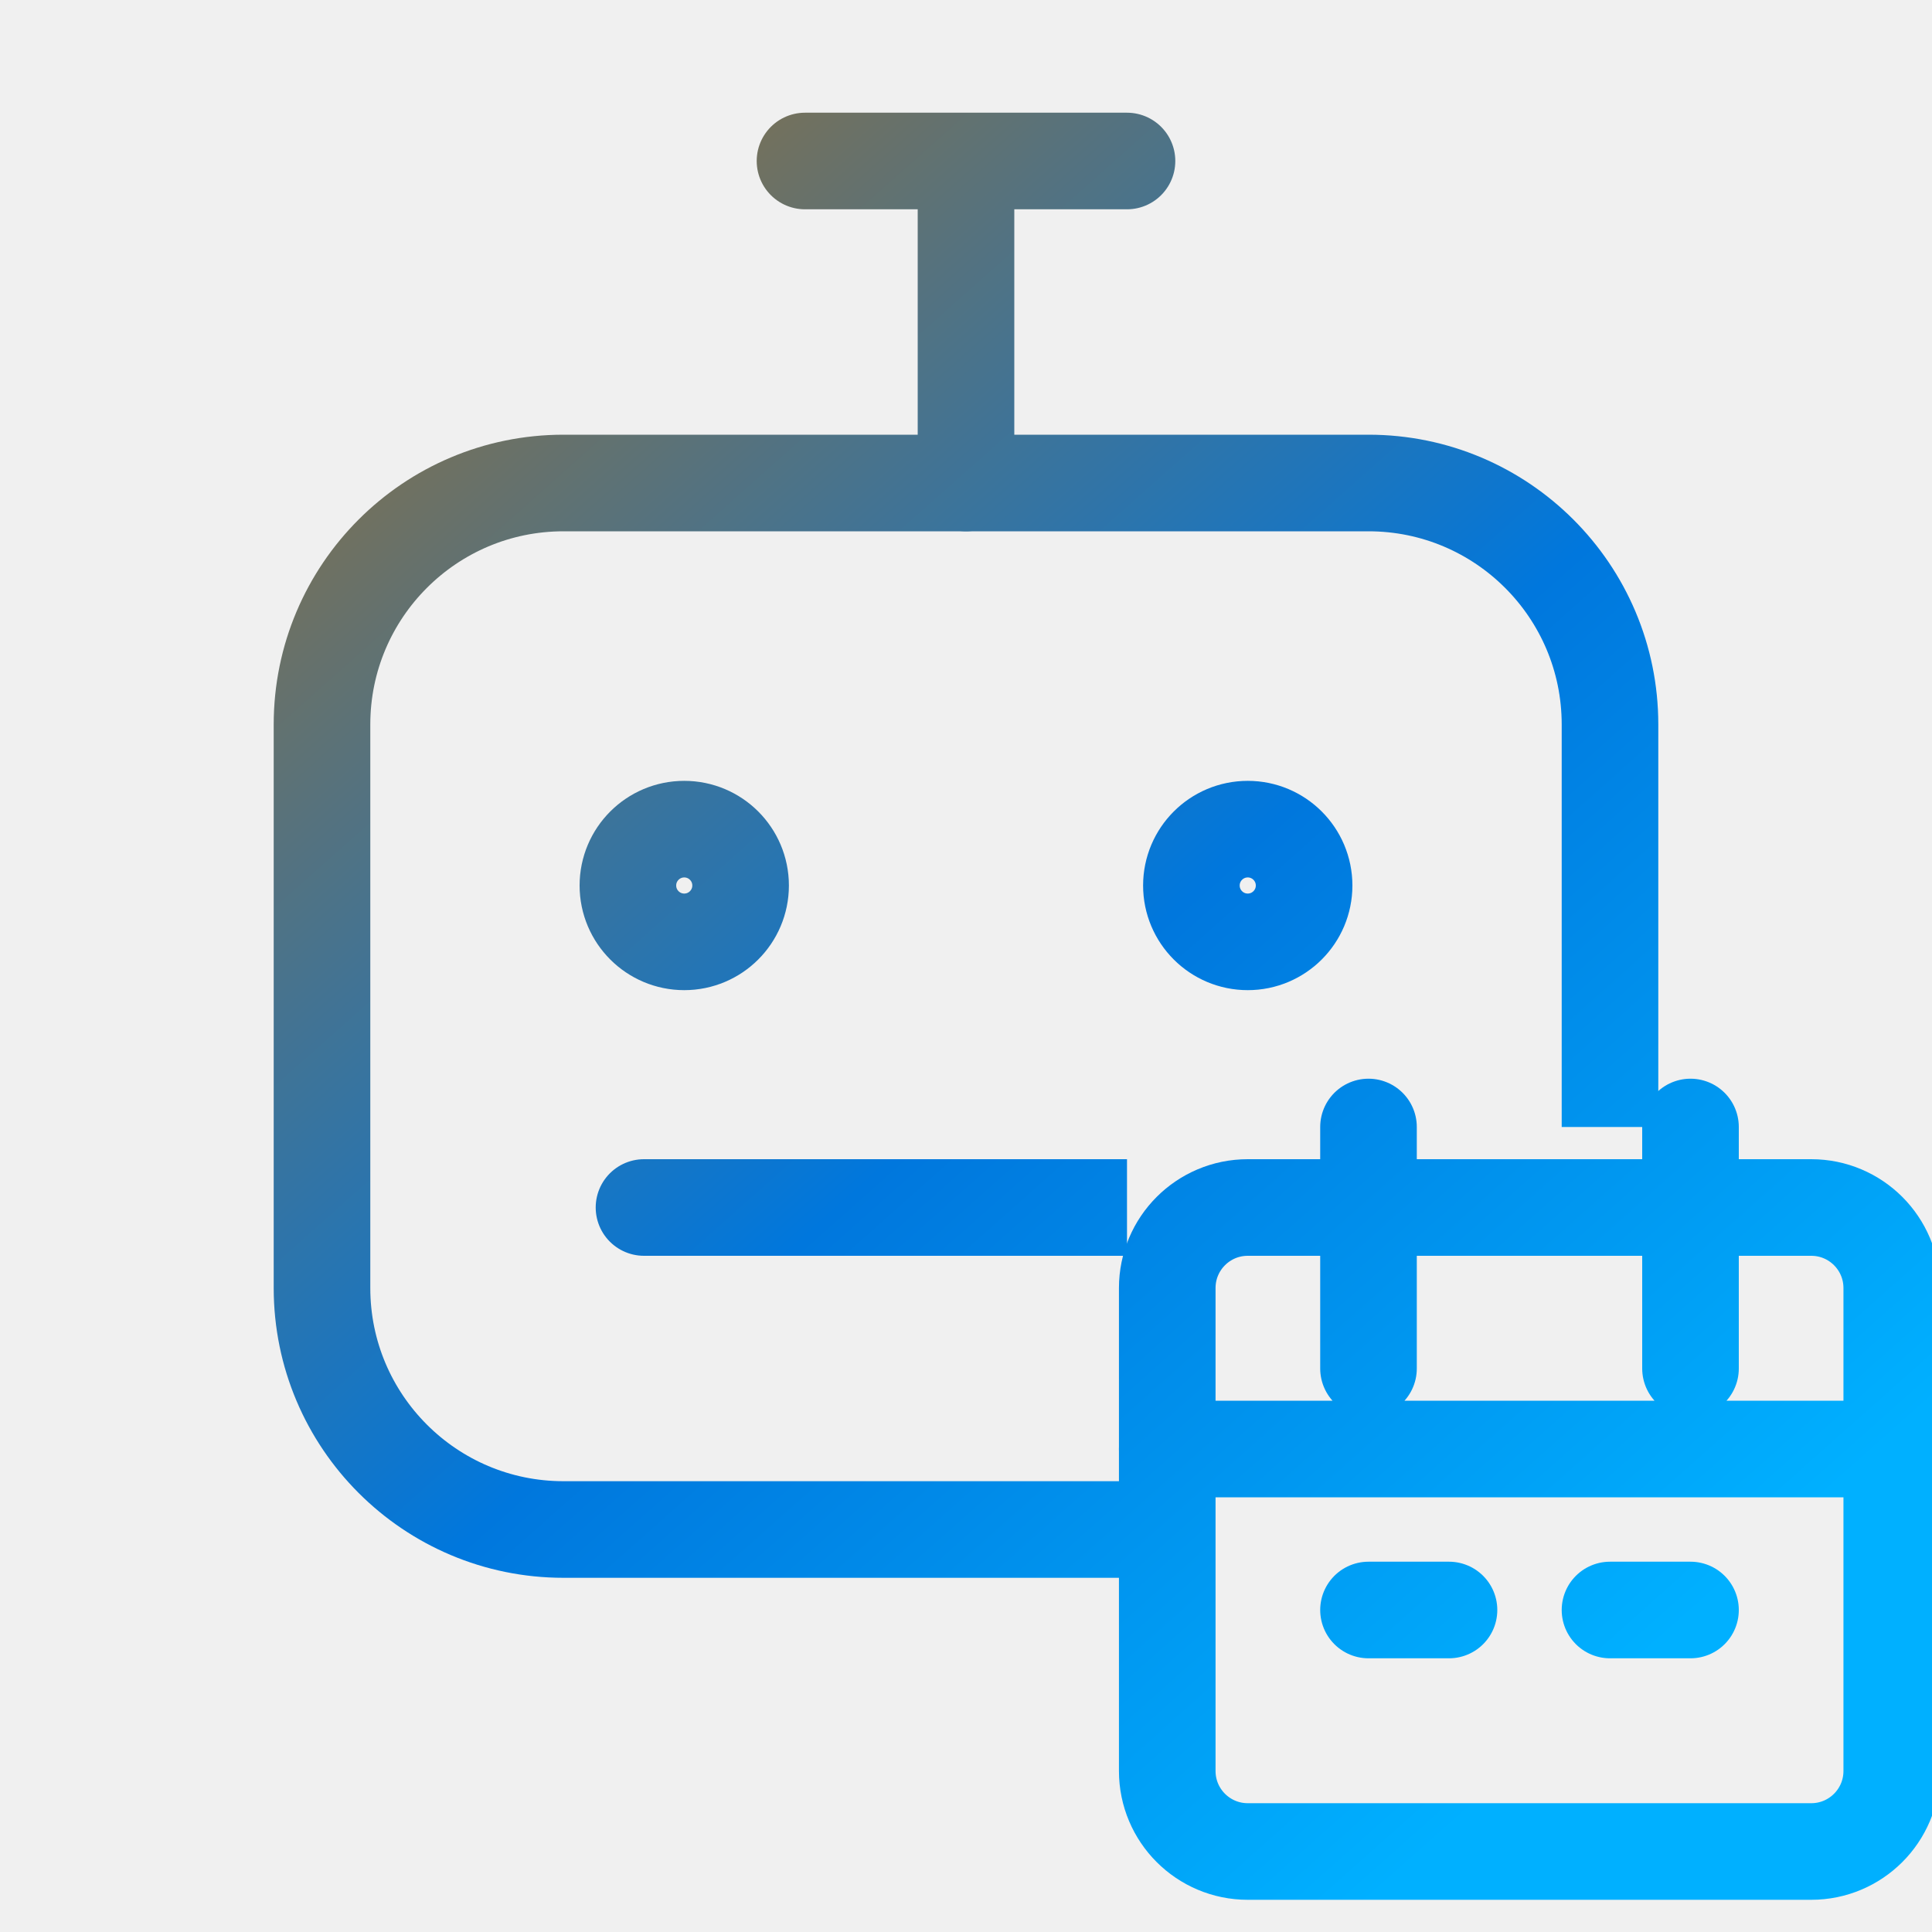
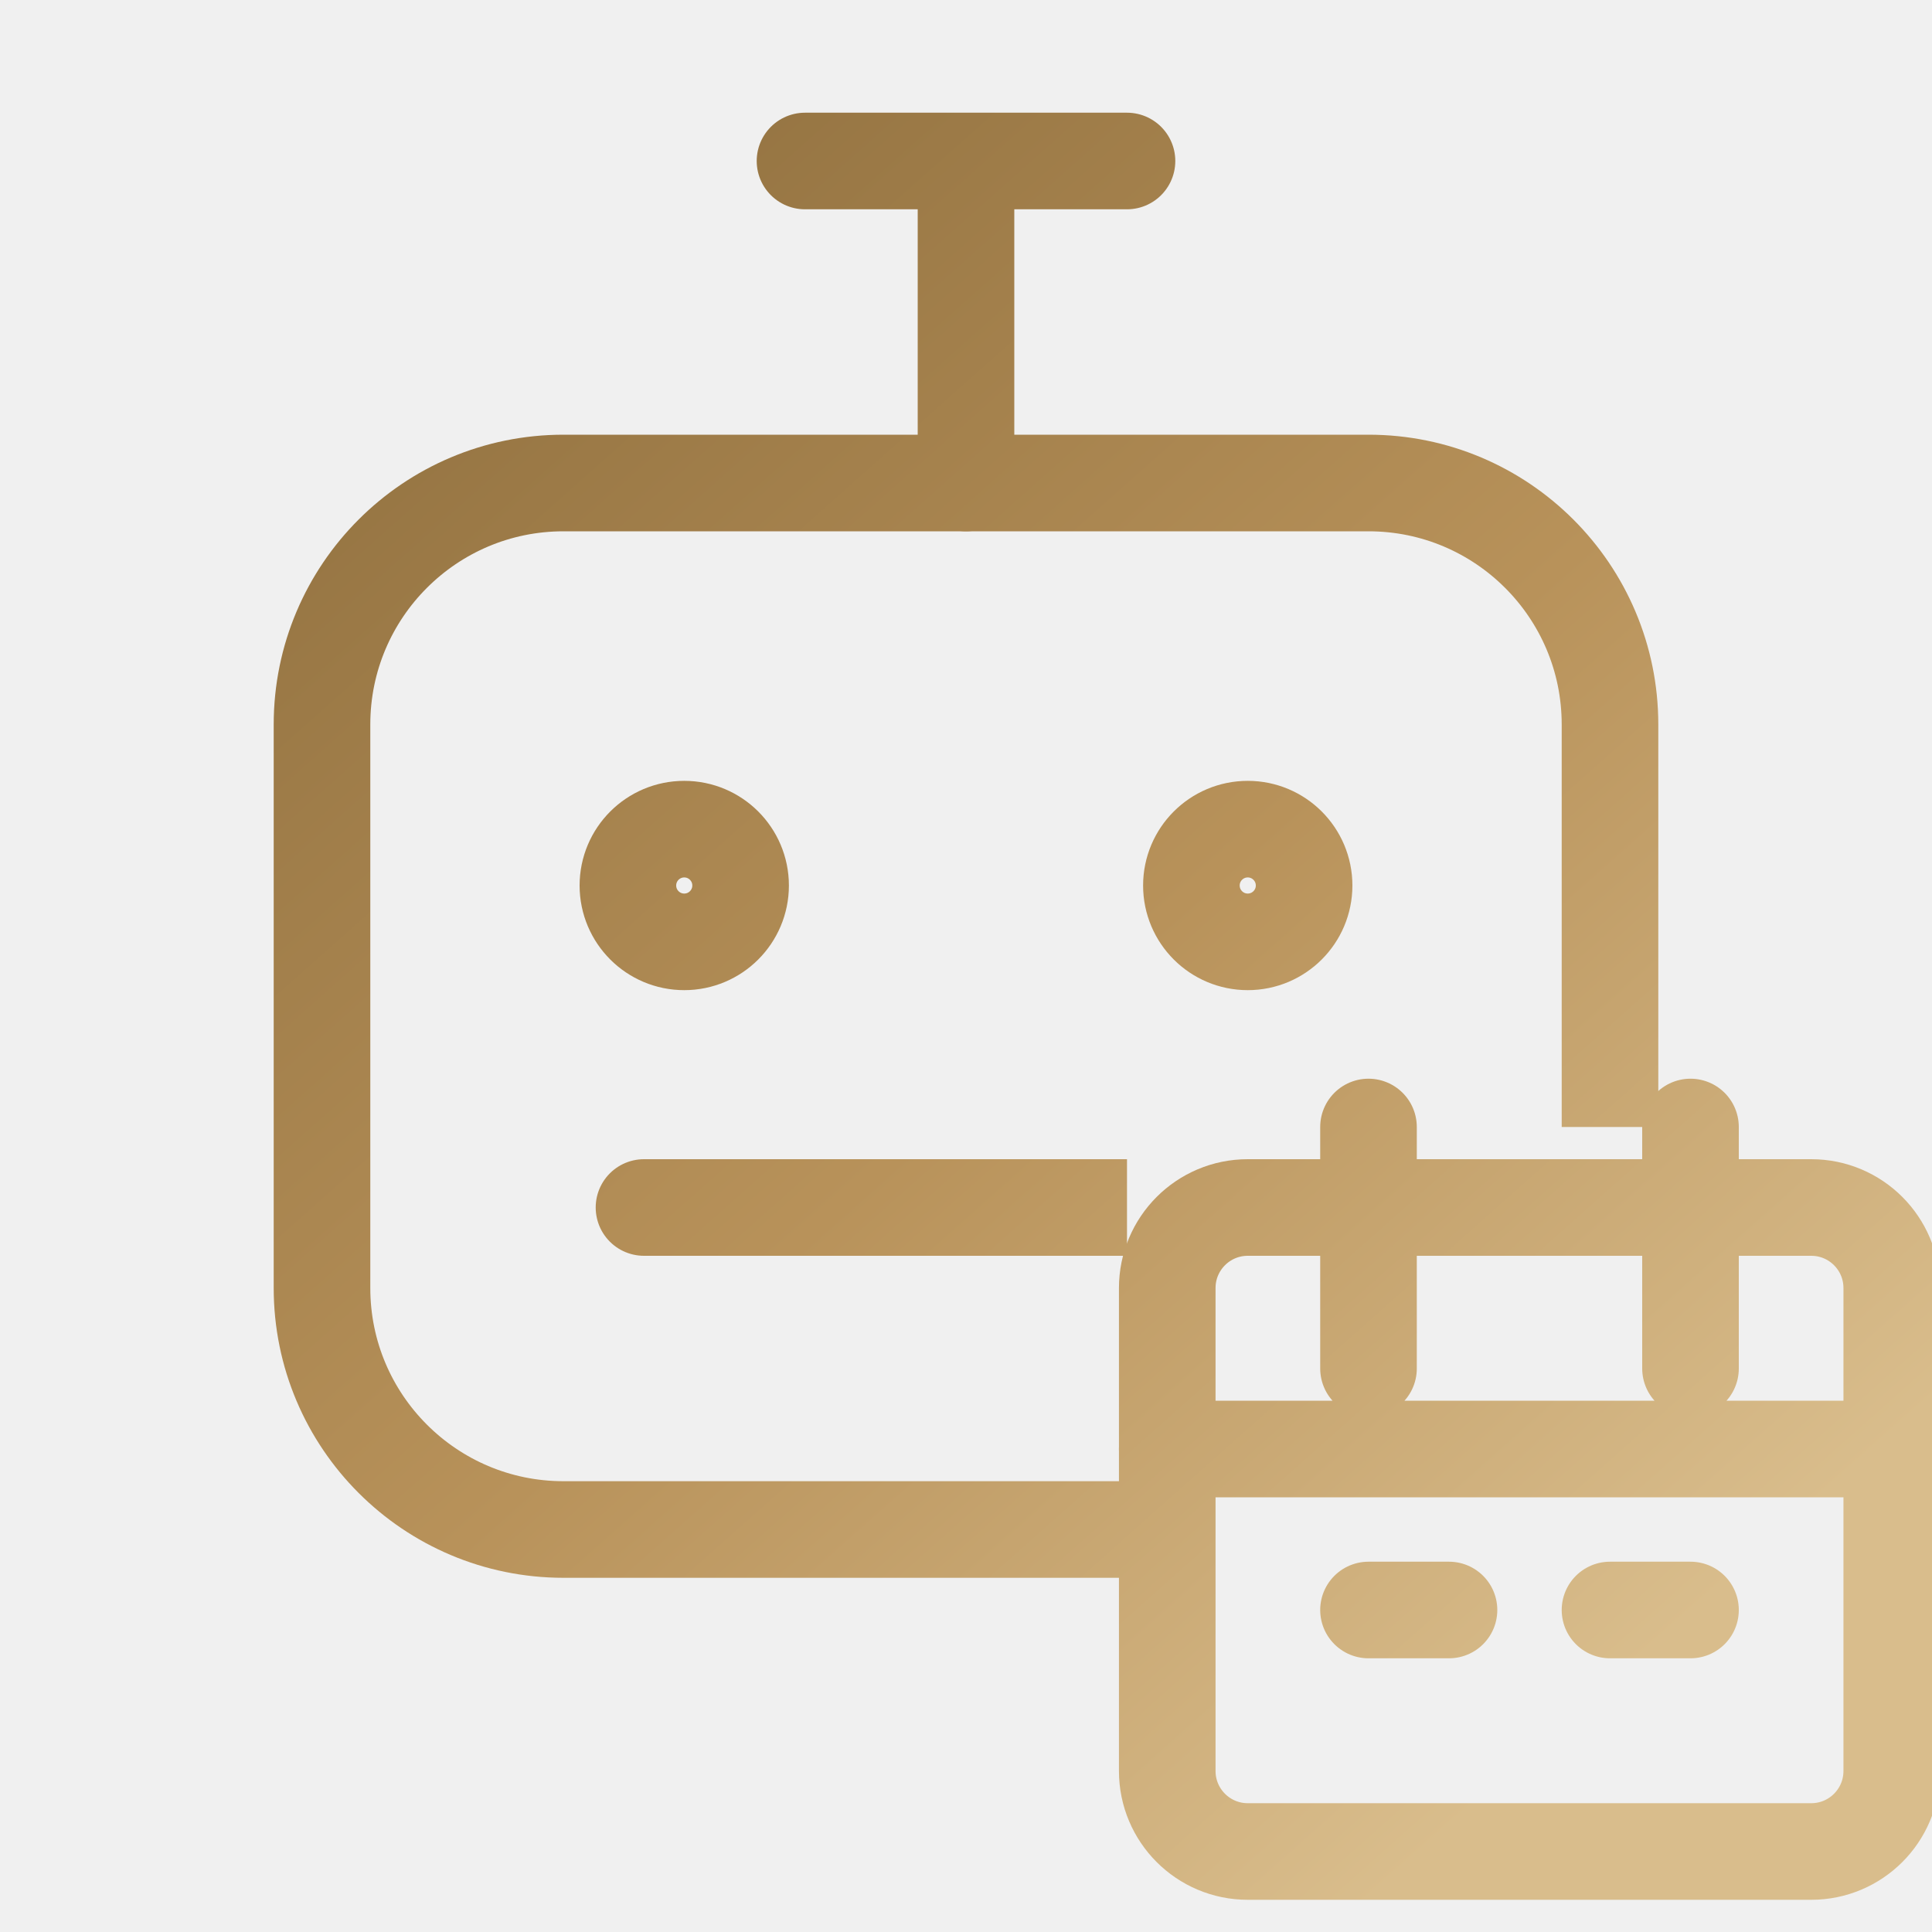
<svg xmlns="http://www.w3.org/2000/svg" viewBox="0 0 24 24" fill="none">
  <defs>
    <linearGradient id="aestheiaGradient" x1="4" y1="3" x2="20" y2="21" gradientUnits="userSpaceOnUse">
      <stop stop-color="#8f6f3e" />
-       <stop offset=".55" stop-color="#0077dd" />
-       <stop offset="1" stop-color="#00b0ff" />
+       <stop offset=".55" stop-color="#b8925a" />
+       <stop offset="1" stop-color="#d9bd8c" />
    </linearGradient>
    <mask id="roleClear">
      <rect width="24" height="24" fill="white" />
      <rect x="14" y="14" width="10" height="10" fill="black" />
    </mask>
  </defs>
  <g stroke="url(#aestheiaGradient)" stroke-width="1.2" stroke-linecap="round" stroke-linejoin="round">
    <g mask="url(#roleClear)">
      <rect x="4" y="6" width="16" height="13" rx="3" />
      <path d="M12 6V2M10 2h4M8 15h8" />
      <circle cx="8.5" cy="11" r=".7" />
      <circle cx="15.5" cy="11" r=".7" />
    </g>
    <rect x="14.5" y="15" width="9" height="8" rx="1" />
    <path d="M17 14v3M21 14v3M14.5 18h9M17 20h1M20 20h1" />
  </g>
</svg>
